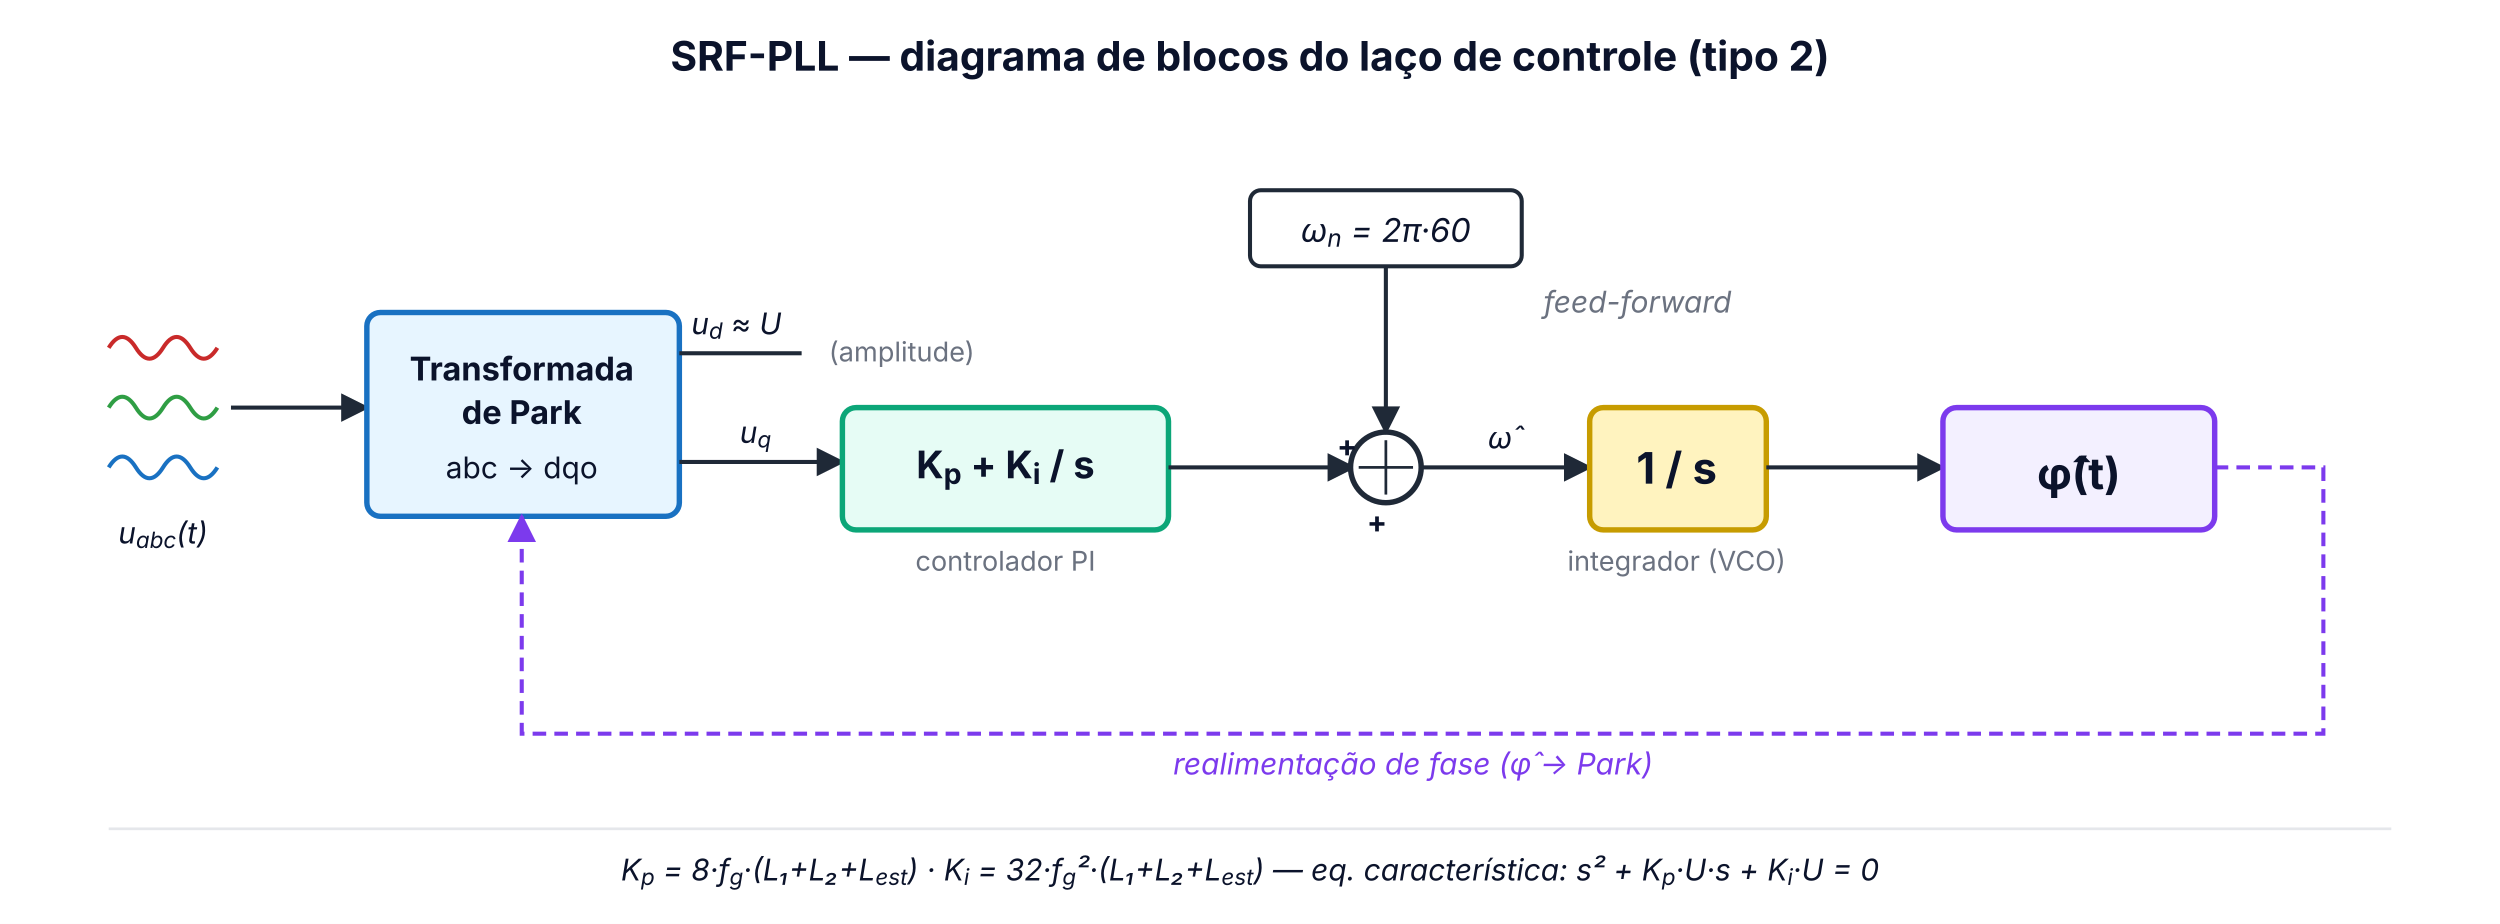
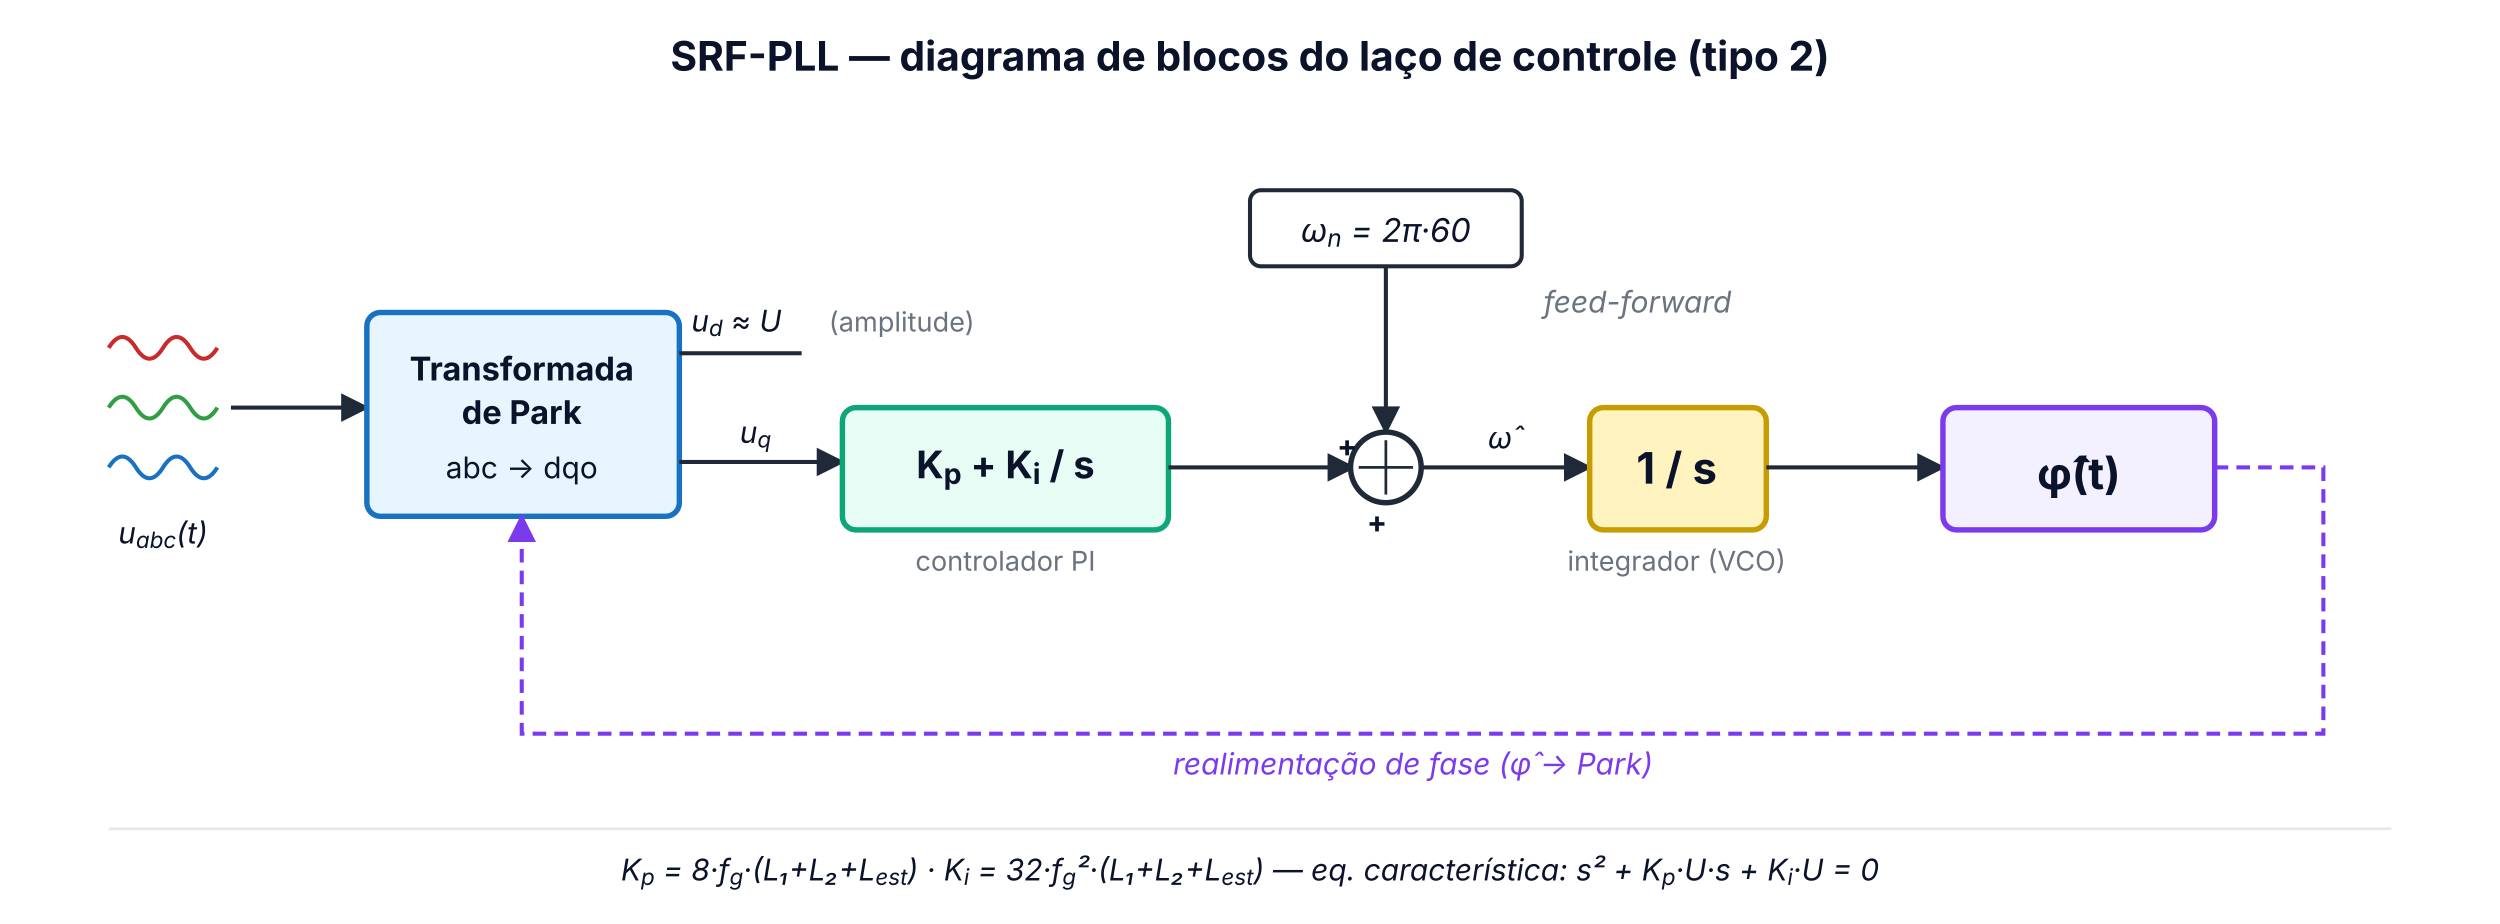
<svg xmlns="http://www.w3.org/2000/svg" viewBox="0 0 920 340" font-family="ui-sans-serif, system-ui, -apple-system, sans-serif">
  <defs>
    <marker id="arr" viewBox="0 0 10 10" refX="9" refY="5" markerWidth="7" markerHeight="7" orient="auto-start-reverse">
      <path d="M 0 0 L 10 5 L 0 10 z" fill="#1f2937" />
    </marker>
    <marker id="arrP" viewBox="0 0 10 10" refX="9" refY="5" markerWidth="7" markerHeight="7" orient="auto-start-reverse">
      <path d="M 0 0 L 10 5 L 0 10 z" fill="#7c3aed" />
    </marker>
  </defs>
  <rect width="920" height="340" fill="#ffffff" />
  <text x="460" y="26" text-anchor="middle" font-size="15" font-weight="700" fill="#0B132B">
    SRF-PLL — diagrama de blocos do laço de controle (tipo 2)
  </text>
  <g transform="translate(40,150)">
    <path d="M 0 -22 q 5 -8 10 0 q 5 8 10 0 q 5 -8 10 0 q 5 8 10 0" fill="none" stroke="#c92a2a" stroke-width="1.5" />
    <path d="M 0 0   q 5 -8 10 0 q 5 8 10 0 q 5 -8 10 0 q 5 8 10 0" fill="none" stroke="#2f9e44" stroke-width="1.5" />
    <path d="M 0 22  q 5 -8 10 0 q 5 8 10 0 q 5 -8 10 0 q 5 8 10 0" fill="none" stroke="#1971c2" stroke-width="1.5" />
    <text x="20" y="50" text-anchor="middle" font-size="11" font-style="italic" fill="#0B132B">u<tspan baseline-shift="sub" font-size="75%">abc</tspan>(t)</text>
  </g>
  <line x1="85" y1="150" x2="135" y2="150" stroke="#1f2937" stroke-width="1.5" marker-end="url(#arr)" />
  <rect x="135" y="115" width="115" height="75" fill="#e7f5ff" stroke="#1971c2" stroke-width="2" rx="5" />
  <text x="192" y="140" text-anchor="middle" font-size="12" font-weight="700" fill="#0B132B">Transformada</text>
  <text x="192" y="156" text-anchor="middle" font-size="12" font-weight="700" fill="#0B132B">de Park</text>
  <text x="192" y="176" text-anchor="middle" font-size="11" fill="#0B132B">abc → dqo</text>
  <line x1="250" y1="130" x2="295" y2="130" stroke="#1f2937" stroke-width="1.5" />
-   <text x="271" y="123" text-anchor="middle" font-size="11" font-style="italic" fill="#0B132B">u<tspan baseline-shift="sub" font-size="75%">d</tspan> ≈ U</text>
-   <text x="305" y="133" font-size="10" fill="#6b7280">(amplitude)</text>
+   <text x="271" y="122" text-anchor="middle" font-size="11" font-style="italic" fill="#0B132B">u<tspan baseline-shift="sub" font-size="75%">d</tspan> ≈ U</text>
+   <text x="305" y="122" font-size="10" fill="#6b7280">(amplitude)</text>
  <line x1="250" y1="170" x2="310" y2="170" stroke="#1f2937" stroke-width="1.5" marker-end="url(#arr)" />
  <text x="278" y="163" text-anchor="middle" font-size="11" font-style="italic" fill="#0B132B">u<tspan baseline-shift="sub" font-size="75%">q</tspan>
  </text>
  <rect x="310" y="150" width="120" height="45" fill="#e6fcf5" stroke="#0ca678" stroke-width="2" rx="5" />
  <text x="370" y="176" text-anchor="middle" font-size="14" font-weight="700" fill="#0B132B">K<tspan baseline-shift="sub" font-size="75%">p</tspan> + K<tspan baseline-shift="sub" font-size="75%">i</tspan> / s</text>
  <text x="370" y="210" text-anchor="middle" font-size="10" fill="#6b7280">controlador PI</text>
  <line x1="430" y1="172" x2="498" y2="172" stroke="#1f2937" stroke-width="1.5" marker-end="url(#arr)" />
  <circle cx="510" cy="172" r="13" fill="white" stroke="#1f2937" stroke-width="2" />
  <line x1="500" y1="172" x2="520" y2="172" stroke="#1f2937" stroke-width="1" />
  <line x1="510" y1="162" x2="510" y2="182" stroke="#1f2937" stroke-width="1" />
  <text x="492" y="168" font-size="11" font-weight="700" fill="#0B132B">+</text>
  <text x="503" y="196" font-size="11" font-weight="700" fill="#0B132B">+</text>
  <rect x="460" y="70" width="100" height="28" fill="white" stroke="#1f2937" stroke-width="1.5" rx="4" />
  <text x="510" y="89" text-anchor="middle" font-size="12" font-style="italic" fill="#0B132B">ω<tspan baseline-shift="sub" font-size="75%">n</tspan> = 2π·60</text>
  <line x1="510" y1="98" x2="510" y2="159" stroke="#1f2937" stroke-width="1.5" marker-end="url(#arr)" />
  <text x="568" y="115" font-size="11" font-style="italic" fill="#6b7280">feed-forward</text>
  <line x1="523" y1="172" x2="585" y2="172" stroke="#1f2937" stroke-width="1.5" marker-end="url(#arr)" />
  <text x="552" y="165" text-anchor="middle" font-size="11" font-style="italic" fill="#0B132B">ω̂</text>
  <rect x="585" y="150" width="65" height="45" fill="#fff3bf" stroke="#c79c00" stroke-width="2" rx="5" />
  <text x="617" y="178" text-anchor="middle" font-size="16" font-weight="700" fill="#0B132B">1 / s</text>
  <text x="617" y="210" text-anchor="middle" font-size="10" fill="#6b7280">integrador (VCO)</text>
  <line x1="650" y1="172" x2="715" y2="172" stroke="#1f2937" stroke-width="1.5" marker-end="url(#arr)" />
  <rect x="715" y="150" width="100" height="45" fill="#f3f0ff" stroke="#7c3aed" stroke-width="2" rx="5" />
  <text x="765" y="180" text-anchor="middle" font-size="16" font-weight="700" fill="#0B132B">φ̂(t)</text>
  <path d="M 815 172 L 855 172 L 855 270 L 192 270 L 192 190" fill="none" stroke="#7c3aed" stroke-width="1.5" stroke-dasharray="5,3" marker-end="url(#arrP)" />
  <text x="520" y="285" text-anchor="middle" font-size="11" font-style="italic" fill="#7c3aed">realimentação de fase (φ̂ → Park)</text>
  <line x1="40" y1="305" x2="880" y2="305" stroke="#e5e7eb" stroke-width="1" />
  <text x="460" y="324" text-anchor="middle" font-size="11" font-style="italic" fill="#0B132B">
    K<tspan baseline-shift="sub" font-size="75%">p</tspan> = 8·f<tspan baseline-shift="sub" font-size="75%">g</tspan>·(L₁+L₂+L<tspan baseline-shift="sub" font-size="75%">est</tspan>)  ·  K<tspan baseline-shift="sub" font-size="75%">i</tspan> = 32·f<tspan baseline-shift="sub" font-size="75%">g</tspan>²·(L₁+L₂+L<tspan baseline-shift="sub" font-size="75%">est</tspan>)  —  eq. característica:  s² + K<tspan baseline-shift="sub" font-size="75%">p</tspan>·U·s + K<tspan baseline-shift="sub" font-size="75%">i</tspan>·U = 0
  </text>
</svg>
